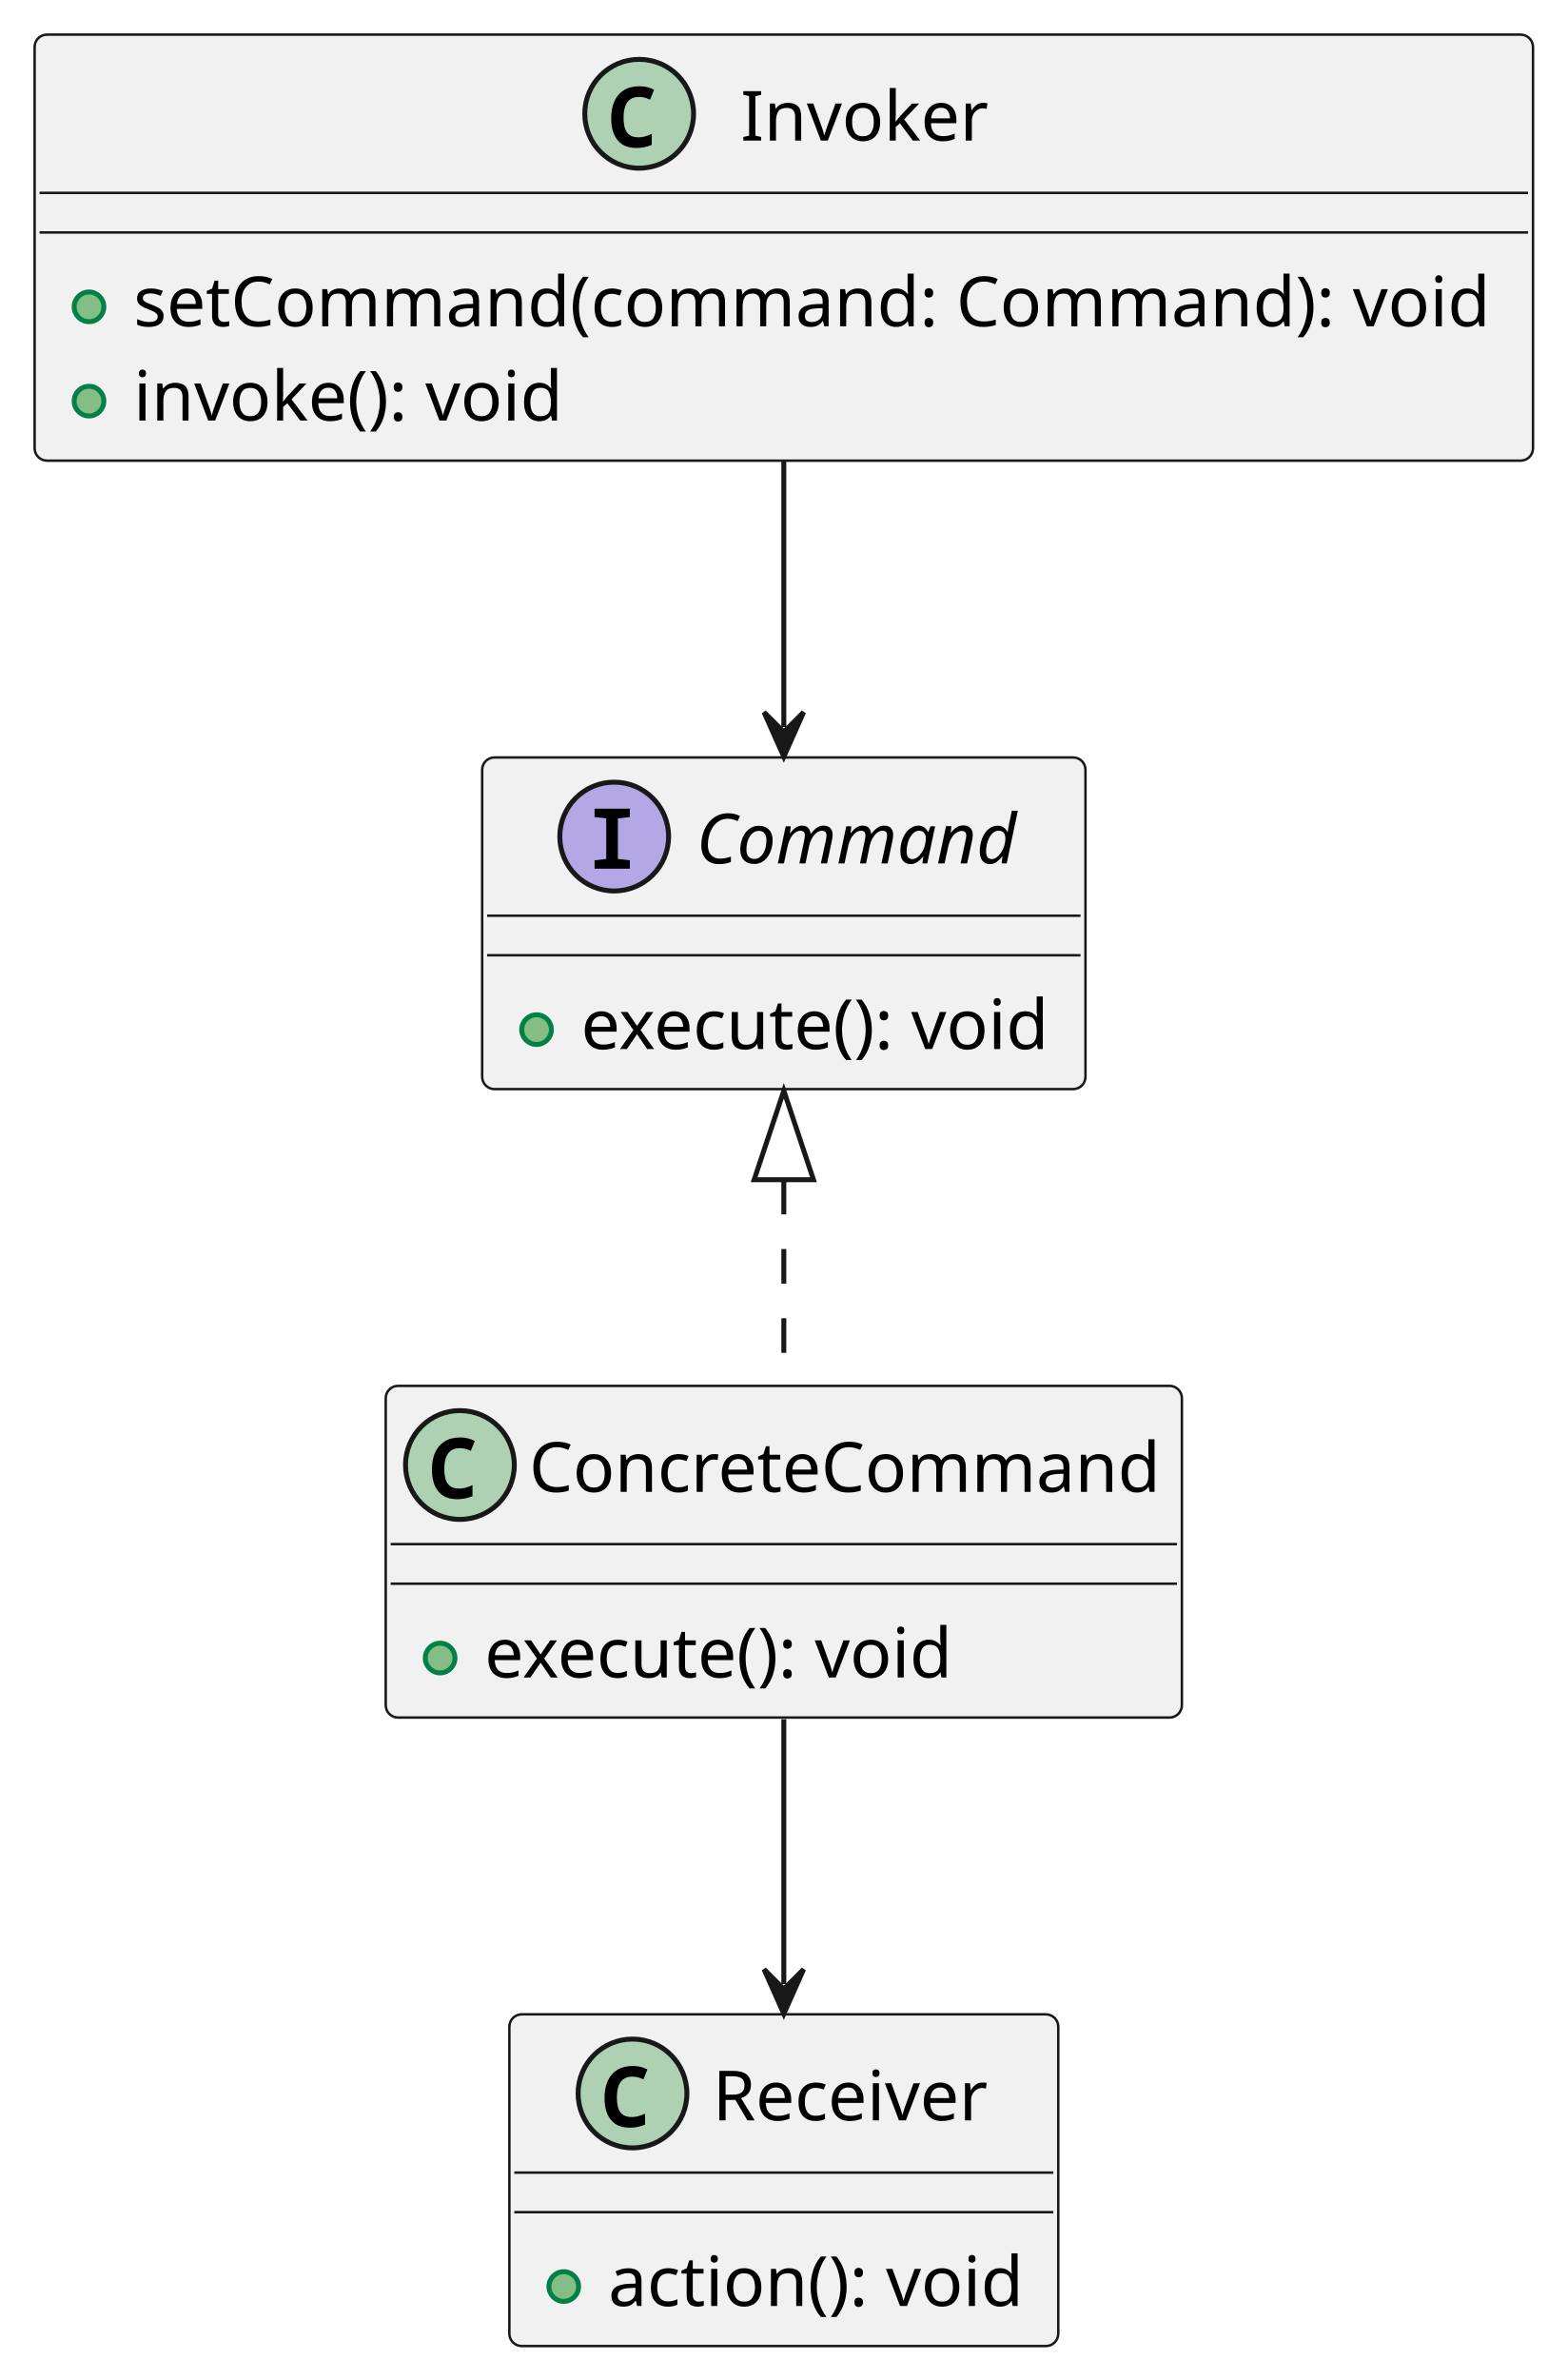
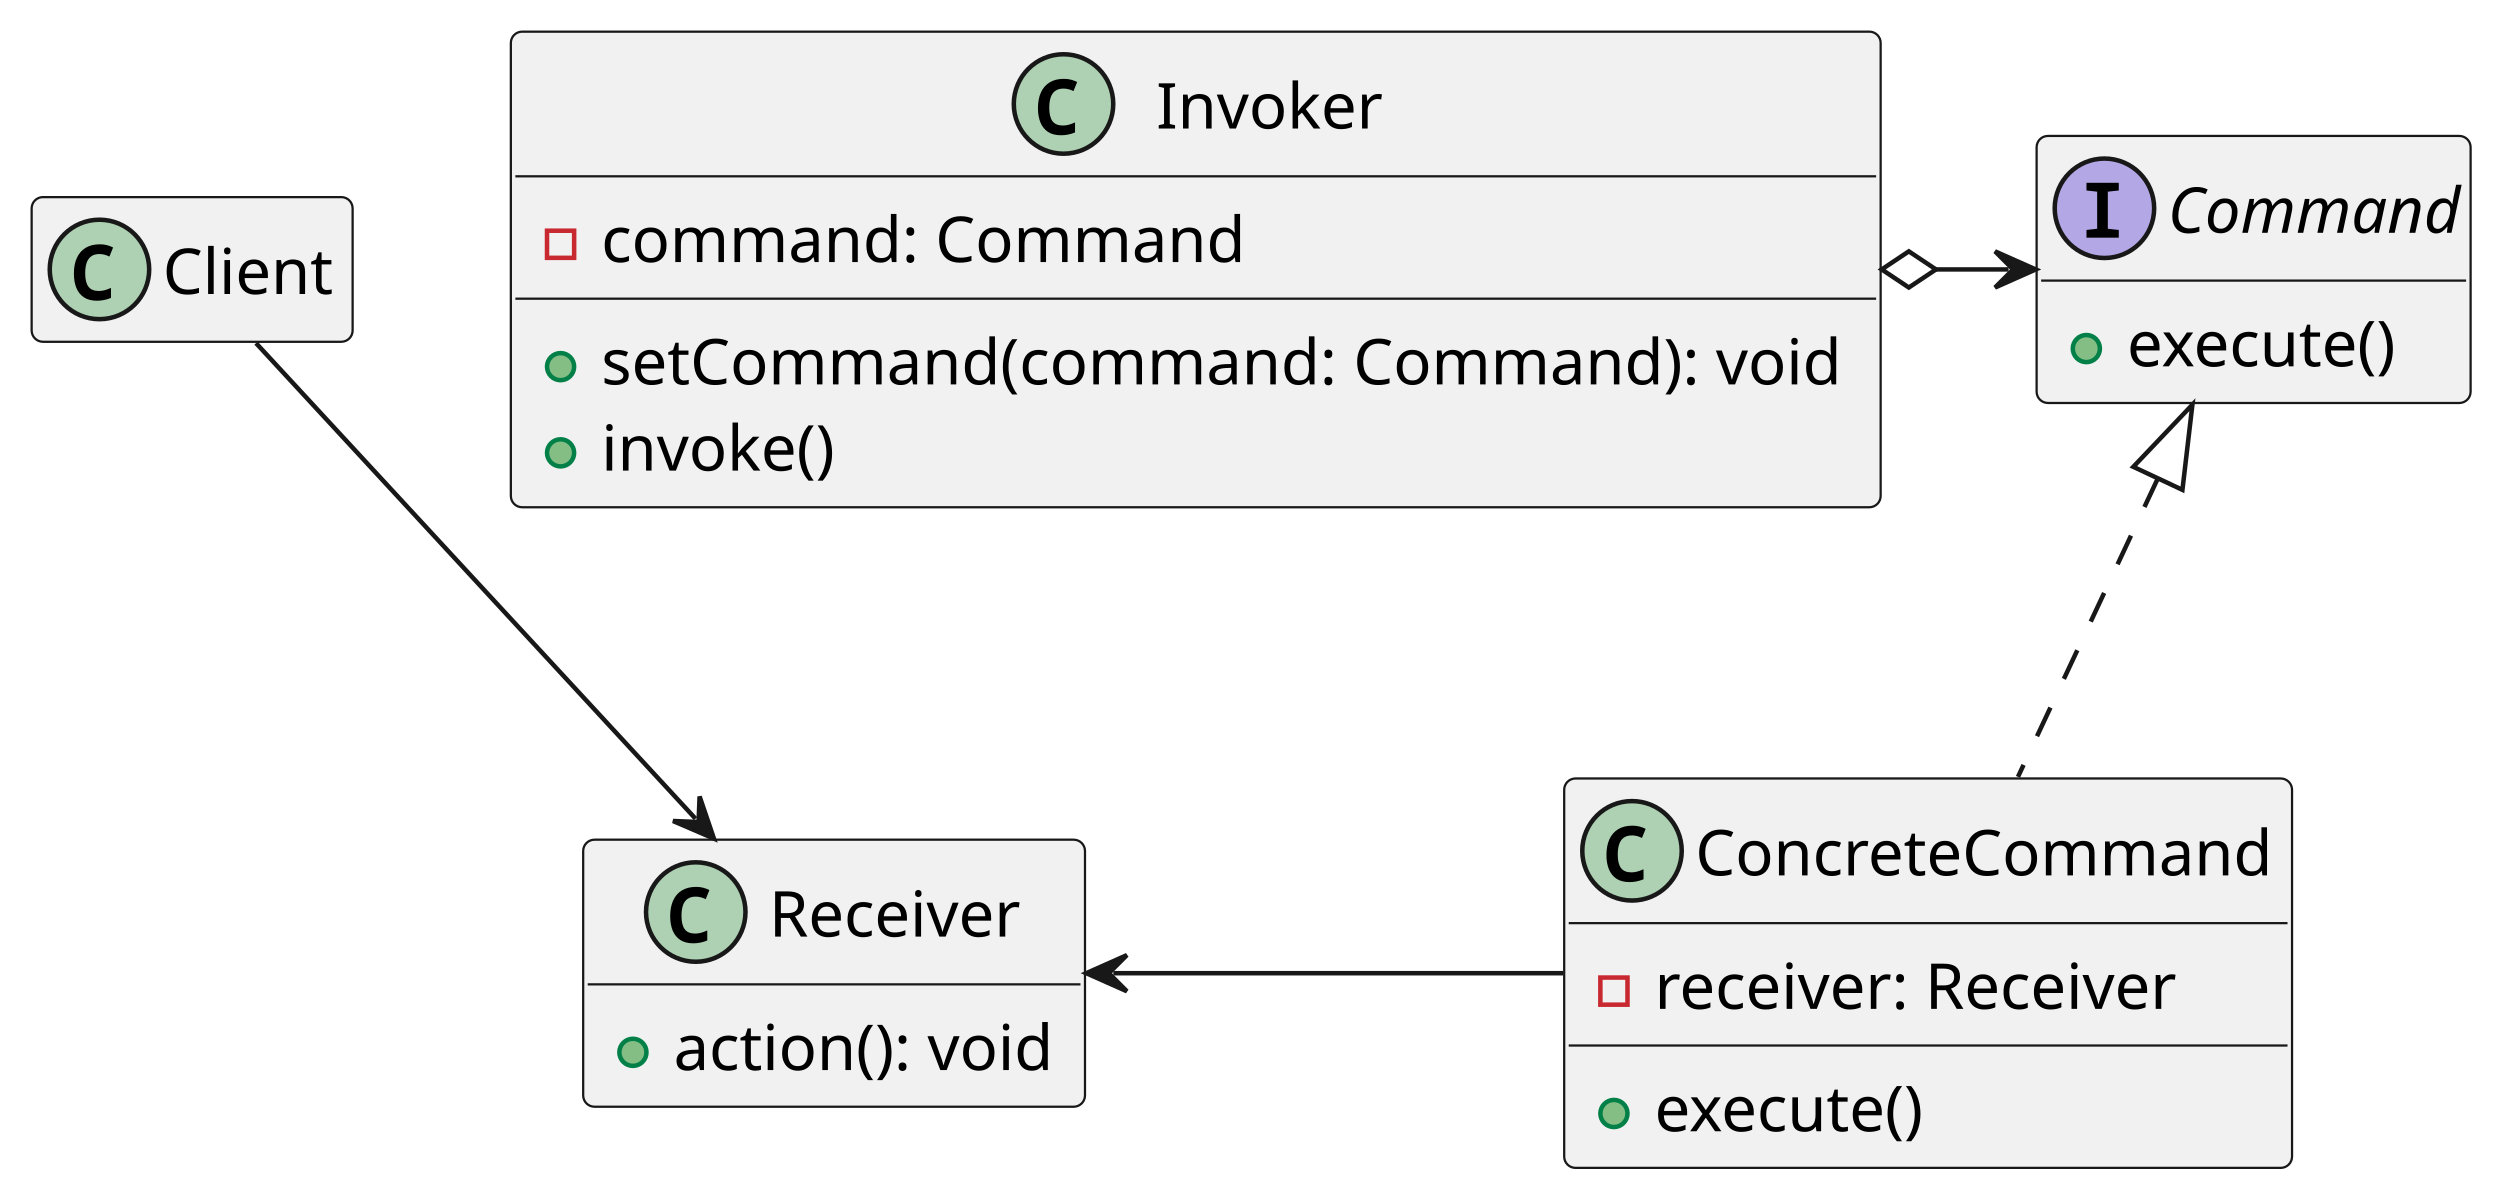
- <svg xmlns="http://www.w3.org/2000/svg" contentStyleType="text/css" height="481px" preserveAspectRatio="none" style="width:317px;height:481px;background:#FFFFFF;" version="1.1" viewBox="0 0 317 481" width="317px" zoomAndPan="magnify">
+ <svg xmlns="http://www.w3.org/2000/svg" contentStyleType="text/css" height="265px" preserveAspectRatio="none" style="width:553px;height:265px;background:#FFFFFF;" version="1.1" viewBox="0 0 553 265" width="553px" zoomAndPan="magnify">
  <defs />
  <g>
+     <g id="elem_Client">
+       <rect codeLine="2" fill="#F1F1F1" height="32" id="Client" rx="2.5" ry="2.5" style="stroke:#181818;stroke-width:0.5;" width="71" x="7" y="43.6" />
+       <ellipse cx="22" cy="59.6" fill="#ADD1B2" rx="11" ry="11" style="stroke:#181818;stroke-width:1.0;" />
+       <path d="M21.469,66.522 Q19.719,66.522 18.578,65.787 Q17.453,65.037 16.891,63.694 Q16.344,62.334 16.344,60.538 Q16.344,58.506 17,57.053 Q17.656,55.6 18.938,54.819 Q20.219,54.038 22.094,54.038 Q22.984,54.038 23.656,54.225 Q24.328,54.397 25.016,54.741 L24.203,56.756 Q23.578,56.444 23.031,56.319 Q22.5,56.194 22.016,56.194 Q20.844,56.194 20.141,56.725 Q19.438,57.256 19.141,58.209 Q18.844,59.163 18.844,60.428 Q18.844,62.444 19.562,63.413 Q20.281,64.366 21.875,64.366 Q22.469,64.366 23.094,64.209 Q23.719,64.053 24.547,63.678 L24.547,65.897 Q23.812,66.209 23.016,66.366 Q22.234,66.522 21.469,66.522 Z " fill="#000000" />
+       <text fill="#000000" font-family="sans-serif" font-size="14" lengthAdjust="spacing" textLength="39" x="36" y="65.032">Client</text>
+     </g>
    <g id="elem_Command">
-       <rect codeLine="1" fill="#F1F1F1" height="67.068" id="Command" rx="2.5" ry="2.5" style="stroke:#181818;stroke-width:0.5;" width="122" x="97.5" y="153.14" />
-       <ellipse cx="124.2" cy="169.14" fill="#B4A7E5" rx="11" ry="11" style="stroke:#181818;stroke-width:1.0;" />
-       <path d="M120.231,175.64 L120.231,173.937 L122.591,173.671 L122.591,165.468 L120.231,165.202 L120.231,163.499 L127.372,163.499 L127.372,165.202 L124.95,165.468 L124.95,173.671 L127.372,173.937 L127.372,175.64 L120.231,175.64 Z " fill="#000000" />
-       <text fill="#000000" font-family="sans-serif" font-size="14" font-style="italic" lengthAdjust="spacing" textLength="64" x="140.8" y="174.572">Command</text>
-       <line style="stroke:#181818;stroke-width:0.5;" x1="98.5" x2="218.5" y1="185.14" y2="185.14" />
-       <line style="stroke:#181818;stroke-width:0.5;" x1="98.5" x2="218.5" y1="193.14" y2="193.14" />
-       <ellipse cx="108.5" cy="208.174" fill="#84BE84" rx="3" ry="3" style="stroke:#038048;stroke-width:1.0;" />
-       <text fill="#000000" font-family="sans-serif" font-size="14" lengthAdjust="spacing" textLength="96" x="117.5" y="212.106">execute(): void</text>
+       <rect codeLine="3" fill="#F1F1F1" height="59.068" id="Command" rx="2.5" ry="2.5" style="stroke:#181818;stroke-width:0.5;" width="96" x="450.5" y="30.07" />
+       <ellipse cx="465.5" cy="46.07" fill="#B4A7E5" rx="11" ry="11" style="stroke:#181818;stroke-width:1.0;" />
+       <path d="M461.531,52.57 L461.531,50.867 L463.891,50.601 L463.891,42.398 L461.531,42.133 L461.531,40.429 L468.672,40.429 L468.672,42.133 L466.25,42.398 L466.25,50.601 L468.672,50.867 L468.672,52.57 L461.531,52.57 Z " fill="#000000" />
+       <text fill="#000000" font-family="sans-serif" font-size="14" font-style="italic" lengthAdjust="spacing" textLength="64" x="479.5" y="51.502">Command</text>
+       <line style="stroke:#181818;stroke-width:0.5;" x1="451.5" x2="545.5" y1="62.07" y2="62.07" />
+       <ellipse cx="461.5" cy="77.104" fill="#84BE84" rx="3" ry="3" style="stroke:#038048;stroke-width:1.0;" />
+       <text fill="#000000" font-family="sans-serif" font-size="14" lengthAdjust="spacing" textLength="60" x="470.5" y="81.036">execute()</text>
    </g>
    <g id="elem_ConcreteCommand">
-       <rect codeLine="5" fill="#F1F1F1" height="67.068" id="ConcreteCommand" rx="2.5" ry="2.5" style="stroke:#181818;stroke-width:0.5;" width="161" x="78" y="280.2" />
-       <ellipse cx="93" cy="296.2" fill="#ADD1B2" rx="11" ry="11" style="stroke:#181818;stroke-width:1.0;" />
-       <path d="M92.469,303.122 Q90.719,303.122 89.578,302.387 Q88.453,301.637 87.891,300.294 Q87.344,298.934 87.344,297.137 Q87.344,295.106 88,293.653 Q88.656,292.2 89.938,291.419 Q91.219,290.637 93.094,290.637 Q93.984,290.637 94.656,290.825 Q95.328,290.997 96.016,291.341 L95.203,293.356 Q94.578,293.044 94.031,292.919 Q93.5,292.794 93.016,292.794 Q91.844,292.794 91.141,293.325 Q90.438,293.856 90.141,294.809 Q89.844,295.762 89.844,297.028 Q89.844,299.044 90.562,300.012 Q91.281,300.966 92.875,300.966 Q93.469,300.966 94.094,300.809 Q94.719,300.653 95.547,300.278 L95.547,302.497 Q94.812,302.809 94.016,302.966 Q93.234,303.122 92.469,303.122 Z " fill="#000000" />
-       <text fill="#000000" font-family="sans-serif" font-size="14" lengthAdjust="spacing" textLength="129" x="107" y="301.632">ConcreteCommand</text>
-       <line style="stroke:#181818;stroke-width:0.5;" x1="79" x2="238" y1="312.2" y2="312.2" />
-       <line style="stroke:#181818;stroke-width:0.5;" x1="79" x2="238" y1="320.2" y2="320.2" />
-       <ellipse cx="89" cy="335.234" fill="#84BE84" rx="3" ry="3" style="stroke:#038048;stroke-width:1.0;" />
-       <text fill="#000000" font-family="sans-serif" font-size="14" lengthAdjust="spacing" textLength="96" x="98" y="339.166">execute(): void</text>
+       <rect codeLine="7" fill="#F1F1F1" height="86.136" id="ConcreteCommand" rx="2.5" ry="2.5" style="stroke:#181818;stroke-width:0.5;" width="161" x="346" y="172.2" />
+       <ellipse cx="361" cy="188.2" fill="#ADD1B2" rx="11" ry="11" style="stroke:#181818;stroke-width:1.0;" />
+       <path d="M360.469,195.122 Q358.719,195.122 357.578,194.387 Q356.453,193.637 355.891,192.294 Q355.344,190.934 355.344,189.137 Q355.344,187.106 356,185.653 Q356.656,184.2 357.938,183.419 Q359.219,182.637 361.094,182.637 Q361.984,182.637 362.656,182.825 Q363.328,182.997 364.016,183.341 L363.203,185.356 Q362.578,185.044 362.031,184.919 Q361.5,184.794 361.016,184.794 Q359.844,184.794 359.141,185.325 Q358.438,185.856 358.141,186.809 Q357.844,187.762 357.844,189.028 Q357.844,191.044 358.562,192.012 Q359.281,192.966 360.875,192.966 Q361.469,192.966 362.094,192.809 Q362.719,192.653 363.547,192.278 L363.547,194.497 Q362.812,194.809 362.016,194.966 Q361.234,195.122 360.469,195.122 Z " fill="#000000" />
+       <text fill="#000000" font-family="sans-serif" font-size="14" lengthAdjust="spacing" textLength="129" x="375" y="193.632">ConcreteCommand</text>
+       <line style="stroke:#181818;stroke-width:0.5;" x1="347" x2="506" y1="204.2" y2="204.2" />
+       <rect fill="none" height="6" style="stroke:#C82930;stroke-width:1.0;" width="6" x="354" y="216.234" />
+       <text fill="#000000" font-family="sans-serif" font-size="14" lengthAdjust="spacing" textLength="119" x="366" y="223.166">receiver: Receiver</text>
+       <line style="stroke:#181818;stroke-width:0.5;" x1="347" x2="506" y1="231.268" y2="231.268" />
+       <ellipse cx="357" cy="246.302" fill="#84BE84" rx="3" ry="3" style="stroke:#038048;stroke-width:1.0;" />
+       <text fill="#000000" font-family="sans-serif" font-size="14" lengthAdjust="spacing" textLength="60" x="366" y="250.234">execute()</text>
    </g>
    <g id="elem_Invoker">
-       <rect codeLine="9" fill="#F1F1F1" height="86.136" id="Invoker" rx="2.5" ry="2.5" style="stroke:#181818;stroke-width:0.5;" width="303" x="7" y="7" />
-       <ellipse cx="129.25" cy="23" fill="#ADD1B2" rx="11" ry="11" style="stroke:#181818;stroke-width:1.0;" />
-       <path d="M128.719,29.922 Q126.969,29.922 125.828,29.188 Q124.703,28.438 124.141,27.094 Q123.594,25.734 123.594,23.938 Q123.594,21.906 124.25,20.453 Q124.906,19 126.188,18.219 Q127.469,17.438 129.344,17.438 Q130.234,17.438 130.906,17.625 Q131.578,17.797 132.266,18.141 L131.453,20.156 Q130.828,19.844 130.281,19.719 Q129.75,19.594 129.266,19.594 Q128.094,19.594 127.391,20.125 Q126.688,20.656 126.391,21.609 Q126.094,22.562 126.094,23.828 Q126.094,25.844 126.812,26.812 Q127.531,27.766 129.125,27.766 Q129.719,27.766 130.344,27.609 Q130.969,27.453 131.797,27.078 L131.797,29.297 Q131.062,29.609 130.266,29.766 Q129.484,29.922 128.719,29.922 Z " fill="#000000" />
-       <text fill="#000000" font-family="sans-serif" font-size="14" lengthAdjust="spacing" textLength="50" x="149.75" y="28.432">Invoker</text>
-       <line style="stroke:#181818;stroke-width:0.5;" x1="8" x2="309" y1="39" y2="39" />
-       <line style="stroke:#181818;stroke-width:0.5;" x1="8" x2="309" y1="47" y2="47" />
-       <ellipse cx="18" cy="62.034" fill="#84BE84" rx="3" ry="3" style="stroke:#038048;stroke-width:1.0;" />
-       <text fill="#000000" font-family="sans-serif" font-size="14" lengthAdjust="spacing" textLength="277" x="27" y="65.966">setCommand(command: Command): void</text>
-       <ellipse cx="18" cy="81.102" fill="#84BE84" rx="3" ry="3" style="stroke:#038048;stroke-width:1.0;" />
-       <text fill="#000000" font-family="sans-serif" font-size="14" lengthAdjust="spacing" textLength="87" x="27" y="85.034">invoke(): void</text>
+       <rect codeLine="12" fill="#F1F1F1" height="105.204" id="Invoker" rx="2.5" ry="2.5" style="stroke:#181818;stroke-width:0.5;" width="303" x="113" y="7" />
+       <ellipse cx="235.25" cy="23" fill="#ADD1B2" rx="11" ry="11" style="stroke:#181818;stroke-width:1.0;" />
+       <path d="M234.719,29.922 Q232.969,29.922 231.828,29.188 Q230.703,28.438 230.141,27.094 Q229.594,25.734 229.594,23.938 Q229.594,21.906 230.25,20.453 Q230.906,19 232.188,18.219 Q233.469,17.438 235.344,17.438 Q236.234,17.438 236.906,17.625 Q237.578,17.797 238.266,18.141 L237.453,20.156 Q236.828,19.844 236.281,19.719 Q235.75,19.594 235.266,19.594 Q234.094,19.594 233.391,20.125 Q232.688,20.656 232.391,21.609 Q232.094,22.562 232.094,23.828 Q232.094,25.844 232.812,26.812 Q233.531,27.766 235.125,27.766 Q235.719,27.766 236.344,27.609 Q236.969,27.453 237.797,27.078 L237.797,29.297 Q237.062,29.609 236.266,29.766 Q235.484,29.922 234.719,29.922 Z " fill="#000000" />
+       <text fill="#000000" font-family="sans-serif" font-size="14" lengthAdjust="spacing" textLength="50" x="255.75" y="28.432">Invoker</text>
+       <line style="stroke:#181818;stroke-width:0.5;" x1="114" x2="415" y1="39" y2="39" />
+       <rect fill="none" height="6" style="stroke:#C82930;stroke-width:1.0;" width="6" x="121" y="51.034" />
+       <text fill="#000000" font-family="sans-serif" font-size="14" lengthAdjust="spacing" textLength="144" x="133" y="57.966">command: Command</text>
+       <line style="stroke:#181818;stroke-width:0.5;" x1="114" x2="415" y1="66.068" y2="66.068" />
+       <ellipse cx="124" cy="81.102" fill="#84BE84" rx="3" ry="3" style="stroke:#038048;stroke-width:1.0;" />
+       <text fill="#000000" font-family="sans-serif" font-size="14" lengthAdjust="spacing" textLength="277" x="133" y="85.034">setCommand(command: Command): void</text>
+       <ellipse cx="124" cy="100.17" fill="#84BE84" rx="3" ry="3" style="stroke:#038048;stroke-width:1.0;" />
+       <text fill="#000000" font-family="sans-serif" font-size="14" lengthAdjust="spacing" textLength="51" x="133" y="104.102">invoke()</text>
    </g>
    <g id="elem_Receiver">
-       <rect codeLine="14" fill="#F1F1F1" height="67.068" id="Receiver" rx="2.5" ry="2.5" style="stroke:#181818;stroke-width:0.5;" width="111" x="103" y="407.27" />
-       <ellipse cx="127.9" cy="423.27" fill="#ADD1B2" rx="11" ry="11" style="stroke:#181818;stroke-width:1.0;" />
-       <path d="M127.369,430.192 Q125.619,430.192 124.478,429.457 Q123.353,428.707 122.791,427.364 Q122.244,426.004 122.244,424.207 Q122.244,422.176 122.9,420.723 Q123.556,419.27 124.838,418.489 Q126.119,417.707 127.994,417.707 Q128.884,417.707 129.556,417.895 Q130.228,418.067 130.916,418.411 L130.103,420.426 Q129.478,420.114 128.931,419.989 Q128.4,419.864 127.916,419.864 Q126.744,419.864 126.041,420.395 Q125.338,420.926 125.041,421.879 Q124.744,422.832 124.744,424.098 Q124.744,426.114 125.463,427.082 Q126.181,428.036 127.775,428.036 Q128.369,428.036 128.994,427.879 Q129.619,427.723 130.447,427.348 L130.447,429.567 Q129.713,429.879 128.916,430.036 Q128.134,430.192 127.369,430.192 Z " fill="#000000" />
-       <text fill="#000000" font-family="sans-serif" font-size="14" lengthAdjust="spacing" textLength="57" x="144.1" y="428.702">Receiver</text>
-       <line style="stroke:#181818;stroke-width:0.5;" x1="104" x2="213" y1="439.27" y2="439.27" />
-       <line style="stroke:#181818;stroke-width:0.5;" x1="104" x2="213" y1="447.27" y2="447.27" />
-       <ellipse cx="114" cy="462.304" fill="#84BE84" rx="3" ry="3" style="stroke:#038048;stroke-width:1.0;" />
-       <text fill="#000000" font-family="sans-serif" font-size="14" lengthAdjust="spacing" textLength="85" x="123" y="466.236">action(): void</text>
+       <rect codeLine="18" fill="#F1F1F1" height="59.068" id="Receiver" rx="2.5" ry="2.5" style="stroke:#181818;stroke-width:0.5;" width="111" x="129" y="185.74" />
+       <ellipse cx="153.9" cy="201.74" fill="#ADD1B2" rx="11" ry="11" style="stroke:#181818;stroke-width:1.0;" />
+       <path d="M153.369,208.662 Q151.619,208.662 150.478,207.928 Q149.353,207.178 148.791,205.834 Q148.244,204.474 148.244,202.678 Q148.244,200.646 148.9,199.193 Q149.556,197.74 150.838,196.959 Q152.119,196.178 153.994,196.178 Q154.884,196.178 155.556,196.365 Q156.228,196.537 156.916,196.881 L156.103,198.896 Q155.478,198.584 154.931,198.459 Q154.4,198.334 153.916,198.334 Q152.744,198.334 152.041,198.865 Q151.338,199.396 151.041,200.349 Q150.744,201.303 150.744,202.568 Q150.744,204.584 151.463,205.553 Q152.181,206.506 153.775,206.506 Q154.369,206.506 154.994,206.349 Q155.619,206.193 156.447,205.818 L156.447,208.037 Q155.713,208.349 154.916,208.506 Q154.134,208.662 153.369,208.662 Z " fill="#000000" />
+       <text fill="#000000" font-family="sans-serif" font-size="14" lengthAdjust="spacing" textLength="57" x="170.1" y="207.172">Receiver</text>
+       <line style="stroke:#181818;stroke-width:0.5;" x1="130" x2="239" y1="217.74" y2="217.74" />
+       <ellipse cx="140" cy="232.774" fill="#84BE84" rx="3" ry="3" style="stroke:#038048;stroke-width:1.0;" />
+       <text fill="#000000" font-family="sans-serif" font-size="14" lengthAdjust="spacing" textLength="85" x="149" y="236.706">action(): void</text>
    </g>
    <g id="link_Command_ConcreteCommand">
-       <path d="M158.5,238.53 C158.5,256.91 158.5,261.75 158.5,280.1 " fill="none" id="Command-backto-ConcreteCommand" style="stroke:#181818;stroke-width:1.0;stroke-dasharray:7.0,7.0;" />
-       <polygon fill="none" points="158.5,220.53,152.5,238.53,164.5,238.53,158.5,220.53" style="stroke:#181818;stroke-width:1.0;" />
+       <path d="M477.32,105.808 C466.44,129.018 458.65,145.65 446.37,171.85 " fill="none" id="Command-backto-ConcreteCommand" style="stroke:#181818;stroke-width:1.0;stroke-dasharray:7.0,7.0;" />
+       <polygon fill="none" points="484.96,89.51,471.887,103.261,482.753,108.355,484.96,89.51" style="stroke:#181818;stroke-width:1.0;" />
    </g>
-     <g id="link_ConcreteCommand_Receiver">
-       <path codeLine="18" d="M158.5,347.6 C158.5,365.98 158.5,382.82 158.5,401.17 " fill="none" id="ConcreteCommand-to-Receiver" style="stroke:#181818;stroke-width:1.0;" />
-       <polygon fill="#181818" points="158.5,407.17,162.5,398.17,158.5,402.17,154.5,398.17,158.5,407.17" style="stroke:#181818;stroke-width:1.0;" />
+     <g id="link_Receiver_ConcreteCommand">
+       <path codeLine="22" d="M246.27,215.27 C281.43,215.27 310.59,215.27 345.75,215.27 " fill="none" id="Receiver-backto-ConcreteCommand" style="stroke:#181818;stroke-width:1.0;" />
+       <polygon fill="#181818" points="240.27,215.27,249.27,219.27,245.27,215.27,249.27,211.27,240.27,215.27" style="stroke:#181818;stroke-width:1.0;" />
    </g>
    <g id="link_Invoker_Command">
-       <path codeLine="19" d="M158.5,93.29 C158.5,112.56 158.5,129.04 158.5,147 " fill="none" id="Invoker-to-Command" style="stroke:#181818;stroke-width:1.0;" />
-       <polygon fill="#181818" points="158.5,153,162.5,144,158.5,148,154.5,144,158.5,153" style="stroke:#181818;stroke-width:1.0;" />
+       <path codeLine="23" d="M428.23,59.6 C439.59,59.6 432.94,59.6 444.3,59.6 " fill="none" id="Invoker-Command" style="stroke:#181818;stroke-width:1.0;" />
+       <polygon fill="none" points="416.23,59.6,422.23,63.6,428.23,59.6,422.23,55.6,416.23,59.6" style="stroke:#181818;stroke-width:1.0;" />
+       <polygon fill="#181818" points="450.3,59.6,441.3,55.6,445.3,59.6,441.3,63.6,450.3,59.6" style="stroke:#181818;stroke-width:1.0;" />
+     </g>
+     <g id="link_Client_Receiver">
+       <path codeLine="24" d="M56.63,75.9 C80.21,101.41 123.838,148.624 153.848,181.094 " fill="none" id="Client-to-Receiver" style="stroke:#181818;stroke-width:1.0;" />
+       <polygon fill="#181818" points="157.92,185.5,154.749,176.176,154.526,181.828,148.874,181.606,157.92,185.5" style="stroke:#181818;stroke-width:1.0;" />
    </g>
  </g>
</svg>
